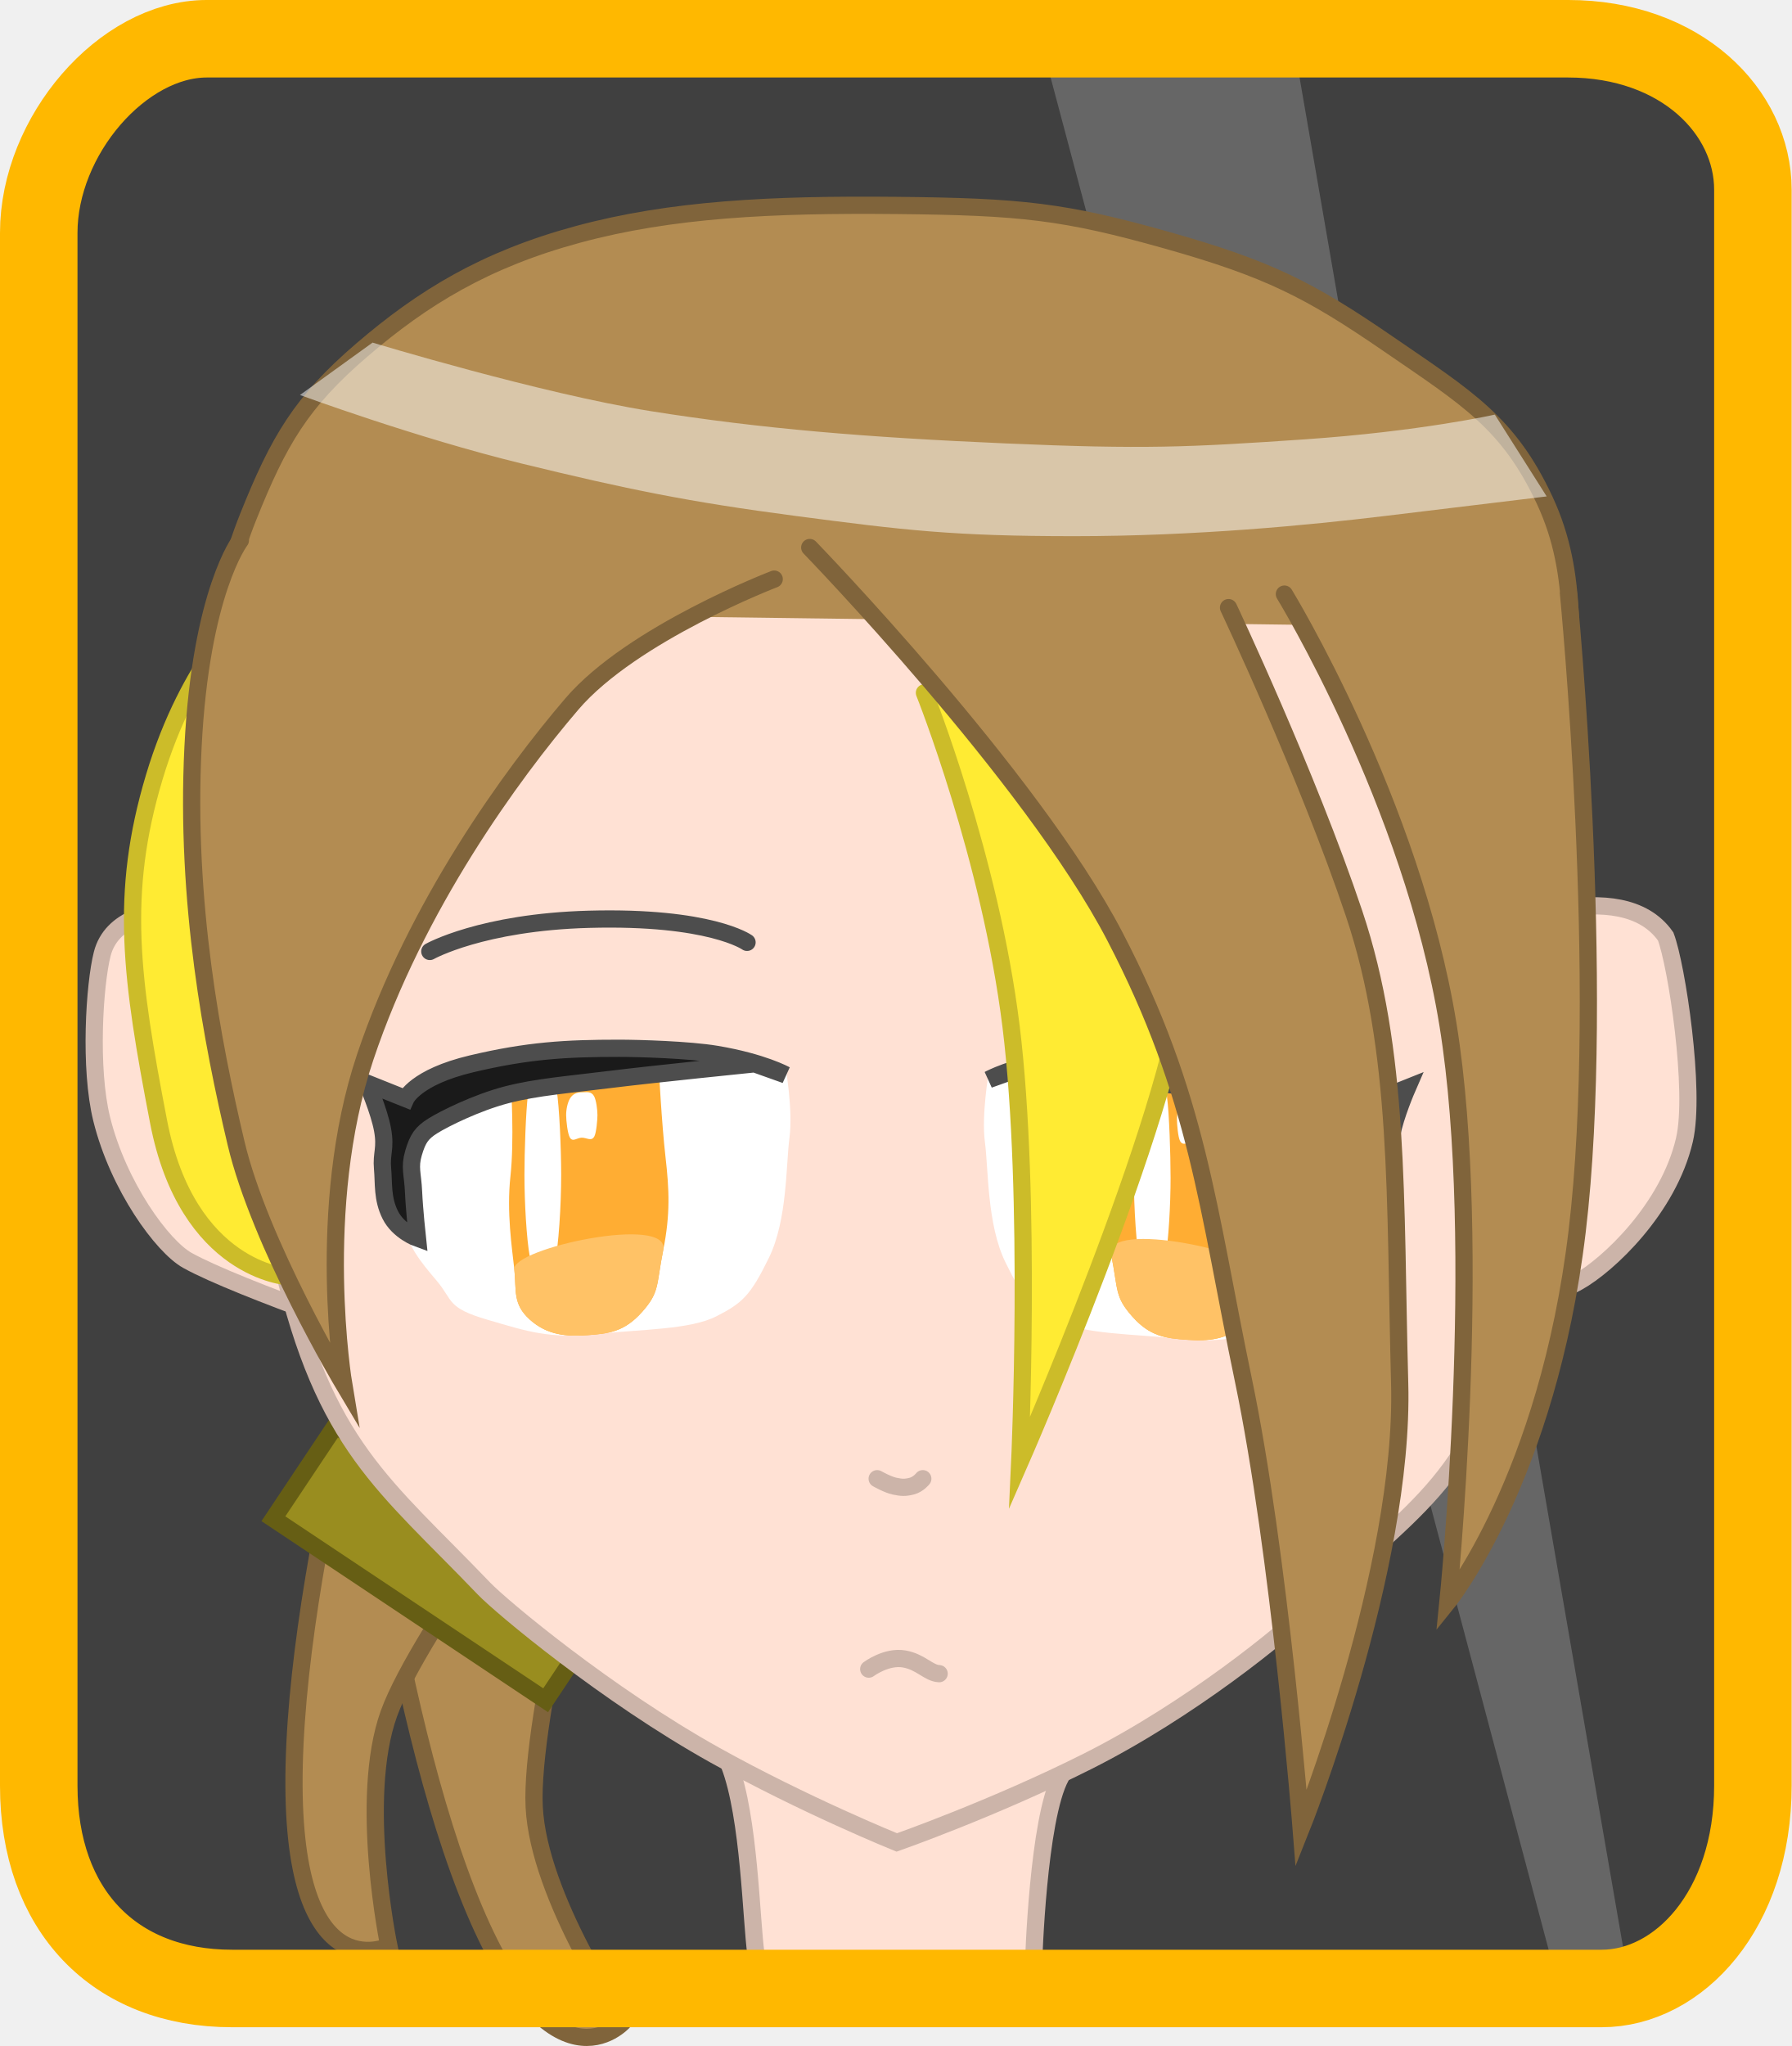
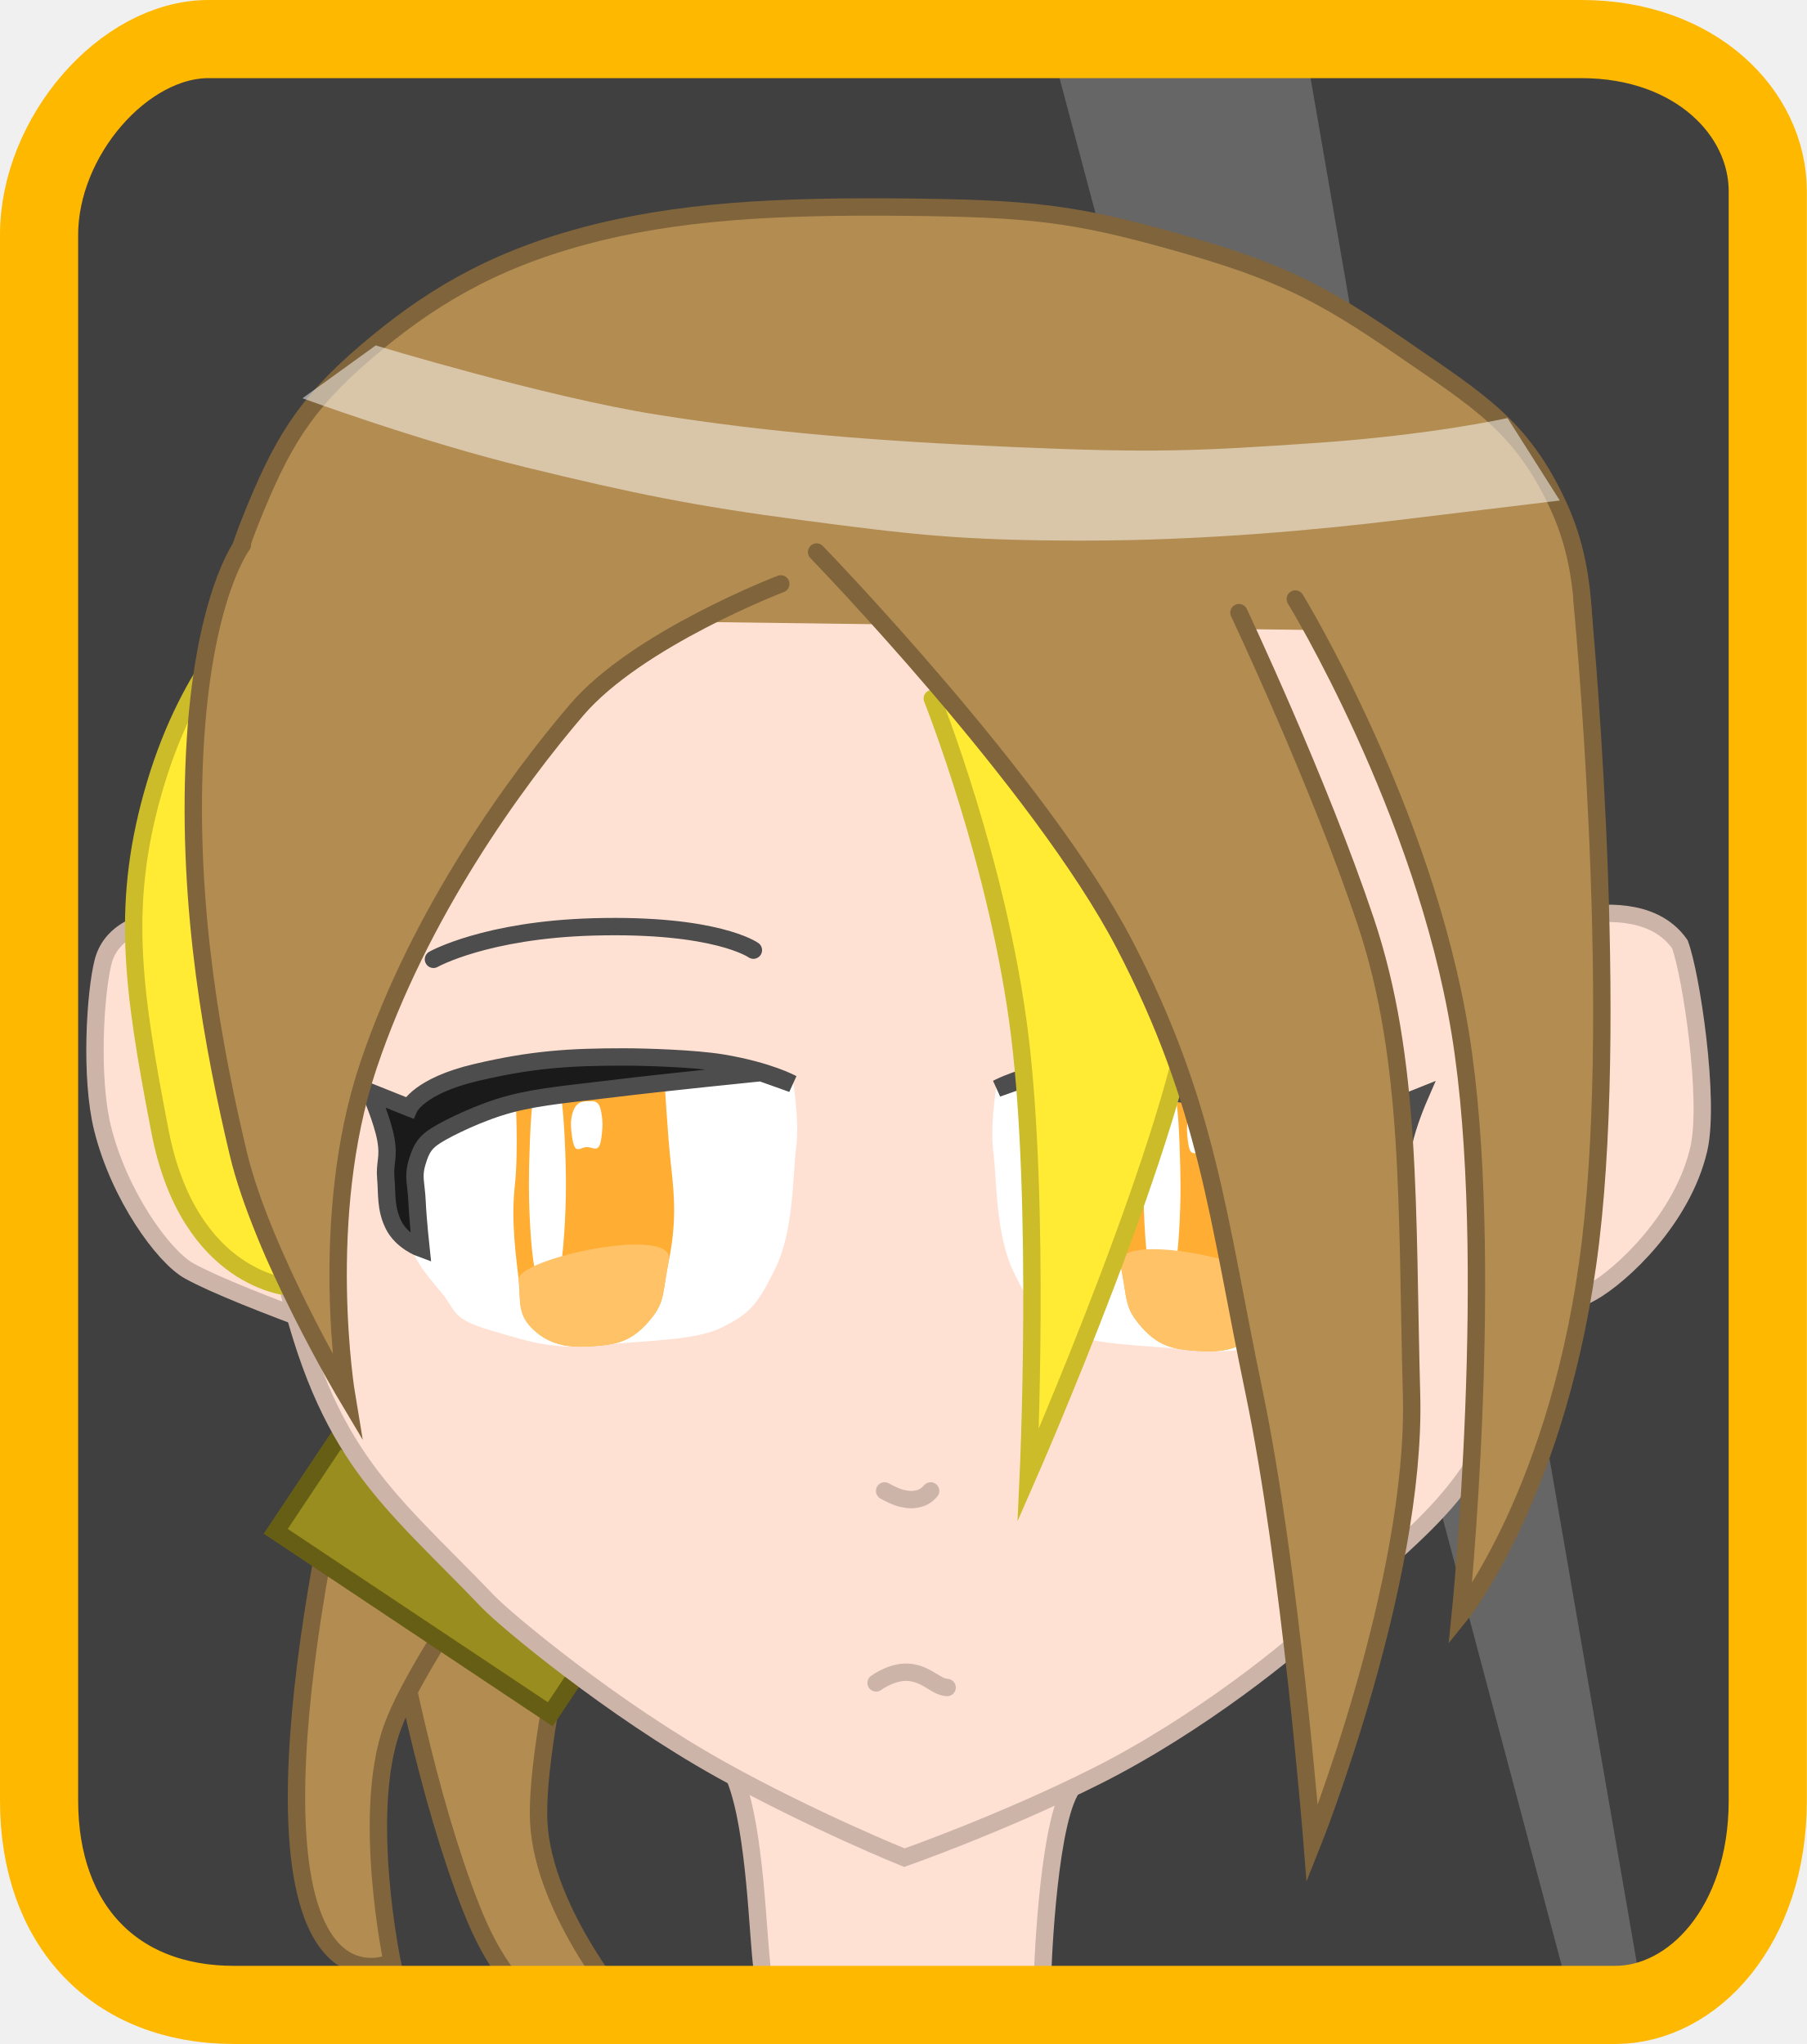
- <svg xmlns="http://www.w3.org/2000/svg" version="1.1" width="104.038" height="118.789" viewBox="0,0,104.038,118.789">
+ <svg xmlns="http://www.w3.org/2000/svg" version="1.1" width="104.038" height="117.7" viewBox="0,0,104.038,117.7">
  <g transform="translate(-188.4811,-120.7474)">
    <g stroke-miterlimit="10">
      <path d="M192.017,227.712c0,-23.926 0,-83.802 0,-96.374c0,-4.532 5.044,-8.749 10.035,-8.749c10.942,0 53.782,0 74.816,0c7.15,0 11.781,5.27 11.781,10.651c0,13.471 0,72.131 0,95.106c0,5.759 -3.397,9.276 -8.853,9.276c-19.174,0 -63.781,0 -75.792,0c-5.806,0 -11.987,-3.772 -11.987,-9.91z" fill="#404040" stroke="none" stroke-width="NaN" stroke-linecap="butt" />
-       <path d="M223.107,205.726c0,0 -3.865,14.663 -3.606,19.925c0.259,5.262 5.198,12.459 5.198,12.459c0,0 -4.272,4.831 -9.119,-7.573c-4.847,-12.404 -6.9,-33.42 -6.9,-33.42" fill="#b38c52" stroke="#80643b" stroke-width="1" stroke-linecap="round" />
+       <path d="M223.107,205.726c0,0 -3.865,14.663 -3.606,19.925c0.259,5.262 5.198,10.959 5.198,10.959c0,0 -2.146,2.927 -5.122,-0.076c-1.223,-1.234 -2.585,-2.384 -3.997,-5.997c-4.847,-12.404 -6.9,-33.42 -6.9,-33.42" fill="#b38c52" stroke="#80643b" stroke-width="1" stroke-linecap="round" />
      <path d="M222.064,203.24c0,0 -9.213,12.044 -11,17c-1.787,4.956 0,13.5 0,13.5c0,0 -5.803,2.814 -5.5,-10.5c0.303,-13.314 6.5,-33.5 6.5,-33.5" fill="#b38c52" stroke="#80643b" stroke-width="1" stroke-linecap="round" />
      <path d="M204.357,208.924l3.606,-5.408l15.809,10.539l-3.606,5.408z" fill="#998d1f" stroke="#665e14" stroke-width="1" stroke-linecap="butt" />
      <path d="M279.552,238.241l-30.991,-116.482h14.78l20.025,115.708z" fill-opacity="0.2" fill="#ffffff" stroke="#000000" stroke-width="0" stroke-linecap="round" />
      <path d="M201.797,174.259c0,0 -1.401,-6.968 -1.006,-11.402c0.395,-4.434 0.308,-7.612 2.091,-12.073c1.783,-4.46 3.086,-6.694 6.623,-9.725c3.536,-3.031 7.138,-5.245 12.548,-6.707c5.41,-1.462 11.219,-1.748 18.474,-1.677c7.254,0.071 9.748,0.34 15.685,2.012c5.937,1.672 8.329,2.897 12.897,6.036c4.568,3.139 6.966,4.564 9.063,9.055c2.097,4.49 1.304,8.53 1.743,14.085c0.438,5.555 -0.657,12.408 -0.657,12.408" fill="#b38c52" stroke="#80643b" stroke-width="1" stroke-linecap="round" />
      <g fill="#ffe1d4" stroke="#ccb4a9" stroke-width="1" stroke-linecap="round">
        <path d="M212.344,198.969c0,0 -10.011,-3.39 -12.982,-5.045c-1.449,-0.807 -4.006,-4.298 -4.974,-8.199c-0.734,-2.959 -0.421,-7.83 0.03,-9.594c1.044,-4.091 9.42,-2.331 9.957,-2.052c1.696,0.884 2.81,4.014 2.81,4.014z" />
        <path d="M232.38,234.21c-0.279,-1.885 -0.373,-7.97 -1.546,-10.997c-1.508,-3.89 -5.5,-4.481 -5.5,-4.481l28,-1.477c0,0 -1.91,4.204 -3.25,6.644c-1.34,2.441 -1.583,10.832 -1.583,10.832" />
        <path d="M271.789,178.927c0,0 1.114,-3.131 2.81,-4.014c0.55,-0.287 7.999,-3.517 10.606,0.205c0.642,1.685 1.748,8.978 1.09,11.807c-0.931,4.002 -4.443,7.281 -6.184,8.251c-2.971,1.655 -13.482,4.628 -13.482,4.628z" />
        <path d="M278.1,157.212c0,0 0.775,7.648 0.788,8.755c0.042,3.575 -2.523,29.646 -2.946,32.039c-1.532,8.67 -6.102,10.785 -11.314,15.985c-1.554,1.55 -7.057,6.035 -12.99,9.016c-5.443,2.735 -11.082,4.712 -11.082,4.712c0,0 -5.347,-2.163 -10.564,-5.071c-6.294,-3.509 -12.398,-8.617 -13.403,-9.666c-5.777,-6.033 -9.276,-8.284 -11.693,-18.775c-2.094,-9.085 -3.804,-23.389 -3.793,-28.24c0.003,-1.409 0.528,-9.765 0.528,-9.765" />
        <path d="M242.067,206.6c0,0 -0.252,0.328 -0.64,0.43c-0.388,0.101 -0.602,0.086 -1.005,0c-0.403,-0.086 -1.005,-0.43 -1.005,-0.43" />
        <path d="M238.927,217.655c0,0 1.032,-0.772 2.06,-0.59c0.966,0.17 1.412,0.827 2.029,0.854" />
      </g>
      <g>
        <g>
          <path d="M257.265,183.025c3.303,0.403 10.915,2.231 10.915,2.231c0,0 0.317,4.941 0,6.527c-0.317,1.585 -1.066,2.467 -2.026,3.601c-0.96,1.134 -0.552,1.556 -2.926,2.251c-2.374,0.695 -3.584,1.116 -6.302,0.835c-2.717,-0.281 -5.493,-0.255 -7.008,-1.03c-1.516,-0.775 -1.979,-1.204 -3.054,-3.407c-1.075,-2.203 -0.981,-5.405 -1.19,-6.975c-0.209,-1.569 0.225,-4.051 0.225,-4.051h3.826c0,0 4.795,-0.316 7.54,0.019z" fill="#ffffff" stroke="#000000" stroke-width="0" stroke-linecap="round" />
          <path d="M261.842,184.131c0,0 -0.194,3.08 0.036,5.176c0.23,2.096 -0.092,4.179 -0.225,5.401c-0.133,1.222 0.113,2.013 -0.904,2.926c-1.017,0.913 -2.154,0.989 -3.356,0.9c-1.202,-0.089 -2.124,-0.18 -3.161,-1.35c-1.037,-1.17 -0.812,-1.531 -1.228,-3.601c-0.416,-2.07 -0.347,-3.502 -0.129,-5.401c0.218,-1.9 0.391,-5.176 0.391,-5.176z" fill="#ffad33" stroke="#4d4d4d" stroke-width="0" stroke-linecap="round" />
          <path d="M256.456,189.093c0,1.593 -0.119,3.71 -0.311,4.756c-0.193,1.05 -0.46,1.026 -0.755,1.026c-0.261,0 -0.501,0.276 -0.687,-0.571c-0.232,-1.061 -0.38,-3.435 -0.38,-5.211c0,-1.477 0.102,-3.948 0.27,-4.97c0.195,-1.187 0.48,-0.812 0.796,-0.812c0.351,0 0.663,-0.315 0.857,1.105c0.132,0.962 0.209,3.387 0.209,4.677z" fill="#ffffff" stroke="none" stroke-width="0" stroke-linecap="butt" />
          <path d="M258.644,185.75c0,0.328 -0.083,1.082 -0.219,1.313c-0.167,0.281 -0.414,0.005 -0.69,0.005c-0.302,0 -0.569,0.241 -0.735,-0.087c-0.11,-0.218 -0.174,-0.941 -0.174,-1.231c0,-0.305 0.071,-0.859 0.192,-1.082c0.166,-0.31 0.426,-0.236 0.717,-0.236c0.272,0 0.515,0.082 0.682,0.356c0.141,0.232 0.227,0.628 0.227,0.962z" fill="#ffffff" stroke="none" stroke-width="0" stroke-linecap="butt" />
          <path d="M245.903,183.422c0,0 1.321,-0.739 4.023,-1.192c1.593,-0.267 4.503,-0.35 5.65,-0.35c3.094,0 5.283,0.128 8.552,0.9c3.269,0.773 3.826,2.026 3.826,2.026l2.251,-0.9c0,0 -0.701,1.608 -0.9,2.701c-0.199,1.093 0.08,1.372 0,2.251c-0.08,0.878 0.028,1.745 -0.45,2.701c-0.478,0.956 -1.575,1.35 -1.575,1.35c0,0 0.177,-1.644 0.225,-2.701c0.048,-1.057 0.248,-1.408 0,-2.251c-0.248,-0.843 -0.477,-1.17 -1.125,-1.575c-0.648,-0.405 -2.523,-1.343 -4.276,-1.8c-1.753,-0.457 -3.696,-0.603 -6.077,-0.9c-2.38,-0.298 -8.327,-0.9 -8.327,-0.9z" fill="#1a1a1a" stroke="#4d4d4d" stroke-width="1" stroke-linecap="round" />
          <path d="M253.005,193.583c-0.416,-2.07 8.781,-0.097 8.648,1.125c-0.133,1.222 0.113,2.013 -0.904,2.926c-1.017,0.913 -2.154,0.989 -3.356,0.9c-1.202,-0.089 -2.124,-0.18 -3.161,-1.35c-1.037,-1.17 -0.812,-1.531 -1.228,-3.601z" fill="#ffc266" stroke="#4d4d4d" stroke-width="0" stroke-linecap="round" />
        </g>
        <path d="M247.979,175.986c0,0 2.14,-1.531 9.178,-1.34c6.238,0.169 9.243,1.868 9.243,1.868" fill="none" stroke="#4d4d4d" stroke-width="1" stroke-linecap="round" />
        <path d="M213.44,175.988c0,0 3.005,-1.699 9.243,-1.868c7.038,-0.191 9.178,1.34 9.178,1.34" fill="none" stroke="#4d4d4d" stroke-width="1" stroke-linecap="round" />
        <path d="M230.275,182.737h3.826c0,0 0.434,2.482 0.225,4.051c-0.209,1.569 -0.116,4.772 -1.19,6.975c-1.075,2.203 -1.538,2.632 -3.054,3.407c-1.516,0.775 -4.291,0.749 -7.008,1.03c-2.717,0.281 -3.928,-0.14 -6.302,-0.835c-2.374,-0.695 -1.966,-1.116 -2.926,-2.251c-0.96,-1.134 -1.708,-2.016 -2.026,-3.601c-0.317,-1.585 0,-6.527 0,-6.527c0,0 7.612,-1.829 10.915,-2.231c2.745,-0.335 7.54,-0.019 7.54,-0.019z" fill="#ffffff" stroke="#000000" stroke-width="0" stroke-linecap="round" />
        <path d="M226.734,182.737c0,0 0.173,3.277 0.391,5.176c0.218,1.9 0.286,3.331 -0.129,5.401c-0.416,2.07 -0.191,2.431 -1.228,3.601c-1.037,1.17 -1.959,1.261 -3.161,1.35c-1.202,0.089 -2.339,0.013 -3.356,-0.9c-1.017,-0.913 -0.771,-1.703 -0.904,-2.926c-0.133,-1.222 -0.455,-3.305 -0.225,-5.401c0.23,-2.096 0.036,-5.176 0.036,-5.176z" fill="#ffad33" stroke="#4d4d4d" stroke-width="0" stroke-linecap="round" />
        <path d="M219.145,184.276c0.194,-1.42 0.506,-1.105 0.857,-1.105c0.317,0 0.601,-0.375 0.796,0.812c0.168,1.022 0.27,3.493 0.27,4.97c0,1.776 -0.148,4.151 -0.38,5.211c-0.186,0.847 -0.425,0.571 -0.687,0.571c-0.295,0 -0.562,0.024 -0.755,-1.026c-0.192,-1.046 -0.311,-3.162 -0.311,-4.756c0,-1.289 0.078,-3.715 0.209,-4.677z" fill="#ffffff" stroke="none" stroke-width="0" stroke-linecap="butt" />
        <path d="M221.356,185.482c0,-0.334 0.086,-0.73 0.227,-0.962c0.167,-0.274 0.41,-0.356 0.682,-0.356c0.292,0 0.551,-0.074 0.717,0.236c0.12,0.223 0.192,0.777 0.192,1.082c0,0.29 -0.065,1.013 -0.174,1.231c-0.165,0.328 -0.433,0.087 -0.735,0.087c-0.276,0 -0.523,0.276 -0.69,-0.005c-0.137,-0.231 -0.219,-0.985 -0.219,-1.313z" fill="#ffffff" stroke="none" stroke-width="0" stroke-linecap="butt" />
        <path d="M232.3,182.512c0,0 -5.947,0.603 -8.327,0.9c-2.38,0.298 -4.324,0.443 -6.077,0.9c-1.753,0.457 -3.628,1.395 -4.276,1.8c-0.648,0.405 -0.877,0.733 -1.125,1.575c-0.248,0.843 -0.048,1.194 0,2.251c0.048,1.057 0.225,2.701 0.225,2.701c0,0 -1.097,-0.394 -1.575,-1.35c-0.478,-0.956 -0.37,-1.822 -0.45,-2.701c-0.08,-0.878 0.199,-1.157 0,-2.251c-0.199,-1.093 -0.9,-2.701 -0.9,-2.701l2.251,0.9c0,0 0.557,-1.253 3.826,-2.026c3.269,-0.773 5.458,-0.9 8.552,-0.9c1.147,0 4.057,0.084 5.65,0.35c2.702,0.453 4.023,1.192 4.023,1.192z" fill="#1a1a1a" stroke="#4d4d4d" stroke-width="1" stroke-linecap="round" />
        <path d="M226.995,193.315c-0.416,2.07 -0.191,2.431 -1.228,3.601c-1.037,1.17 -1.959,1.261 -3.161,1.35c-1.202,0.089 -2.339,0.013 -3.356,-0.9c-1.017,-0.913 -0.771,-1.703 -0.904,-2.926c-0.133,-1.222 9.064,-3.195 8.648,-1.125z" fill="#ffc266" stroke="#4d4d4d" stroke-width="0" stroke-linecap="round" />
      </g>
      <path d="M210.116,140.638c0,0 9.745,2.96 16.158,3.981c6.414,1.021 12.538,1.525 20.608,1.873c8.07,0.349 10.579,0.227 17.329,-0.234c6.75,-0.462 11.073,-1.439 11.073,-1.439l3.011,4.75c0,0 -5.041,0.61 -9.401,1.137c-4.36,0.527 -10.979,1.171 -18.032,1.171c-7.053,0 -9.886,-0.347 -16.158,-1.171c-6.272,-0.824 -9.775,-1.545 -15.924,-3.044c-6.149,-1.5 -12.88,-3.981 -12.88,-3.981z" fill-opacity="0.502" fill="#ffffff" stroke="#000000" stroke-width="0" stroke-linecap="round" />
      <path d="M190.731,224.426c0,-23.937 0,-77.129 0,-90.159c0,-5.638 4.866,-11.27 9.759,-11.27c11.34,0 57.773,0 79.045,0c6.566,0 10.734,4.234 10.734,8.765c0,12.099 0,67.984 0,92.664c0,7.221 -4.317,11.771 -8.783,11.771c-10.921,0 -57.751,0 -79.533,0c-6.85,0 -11.222,-4.557 -11.222,-11.771z" fill="none" stroke="#ffb800" stroke-width="4.5" stroke-linecap="butt" />
      <path d="M252.461,156.981c0,0 5.624,12.297 4.824,20.463c-0.799,8.166 -9.592,28.235 -9.592,28.235c0,0 0.713,-15.525 -0.501,-25.343c-1.215,-9.817 -5.03,-19.364 -5.03,-19.364" fill="#ffeb33" stroke="#ccbc29" stroke-width="1" stroke-linecap="round" />
      <path d="M279.564,155.24c0,0 2.216,22.661 0.5,37c-1.716,14.339 -7.5,21.5 -7.5,21.5c0,0 2.096,-20.595 0,-33.5c-2.096,-12.905 -9.5,-25 -9.5,-25" fill="#b38c52" stroke="#80643b" stroke-width="1" stroke-linecap="round" />
      <path d="M259.82,156.025c0,0 4.605,9.75 7.29,17.757c2.685,8.007 2.358,16.475 2.648,27.288c0.291,10.814 -5.72,25.843 -5.72,25.843c0,0 -1.259,-16.006 -3.354,-26.034c-2.095,-10.027 -2.628,-16.481 -7.468,-25.773c-4.84,-9.292 -17.715,-22.57 -17.715,-22.57" fill="#b38c52" stroke="#80643b" stroke-width="1" stroke-linecap="round" />
      <path d="M205.939,170.37c0,0 -3.312,9.557 -3.5,14.5c-0.188,4.943 2.75,10 2.75,10c0,0 -5.83,-0.338 -7.5,-9c-1.6,-8.301 -2.287,-13.209 -0.25,-20c2.037,-6.791 5.5,-9.75 5.5,-9.75" fill="#ffeb33" stroke="#ccbc29" stroke-width="1" stroke-linecap="round" />
      <path d="M233.439,154.37c0,0 -8.246,3.156 -11.75,7.25c-3.504,4.094 -9.049,11.701 -12,20.5c-2.951,8.799 -1.25,19 -1.25,19c0,0 -4.873,-8.177 -6.25,-14c-1.377,-5.823 -2.951,-13.976 -2.5,-23c0.451,-9.024 2.75,-12 2.75,-12" fill="#b38c52" stroke="#80643b" stroke-width="1" stroke-linecap="round" />
    </g>
  </g>
</svg>
